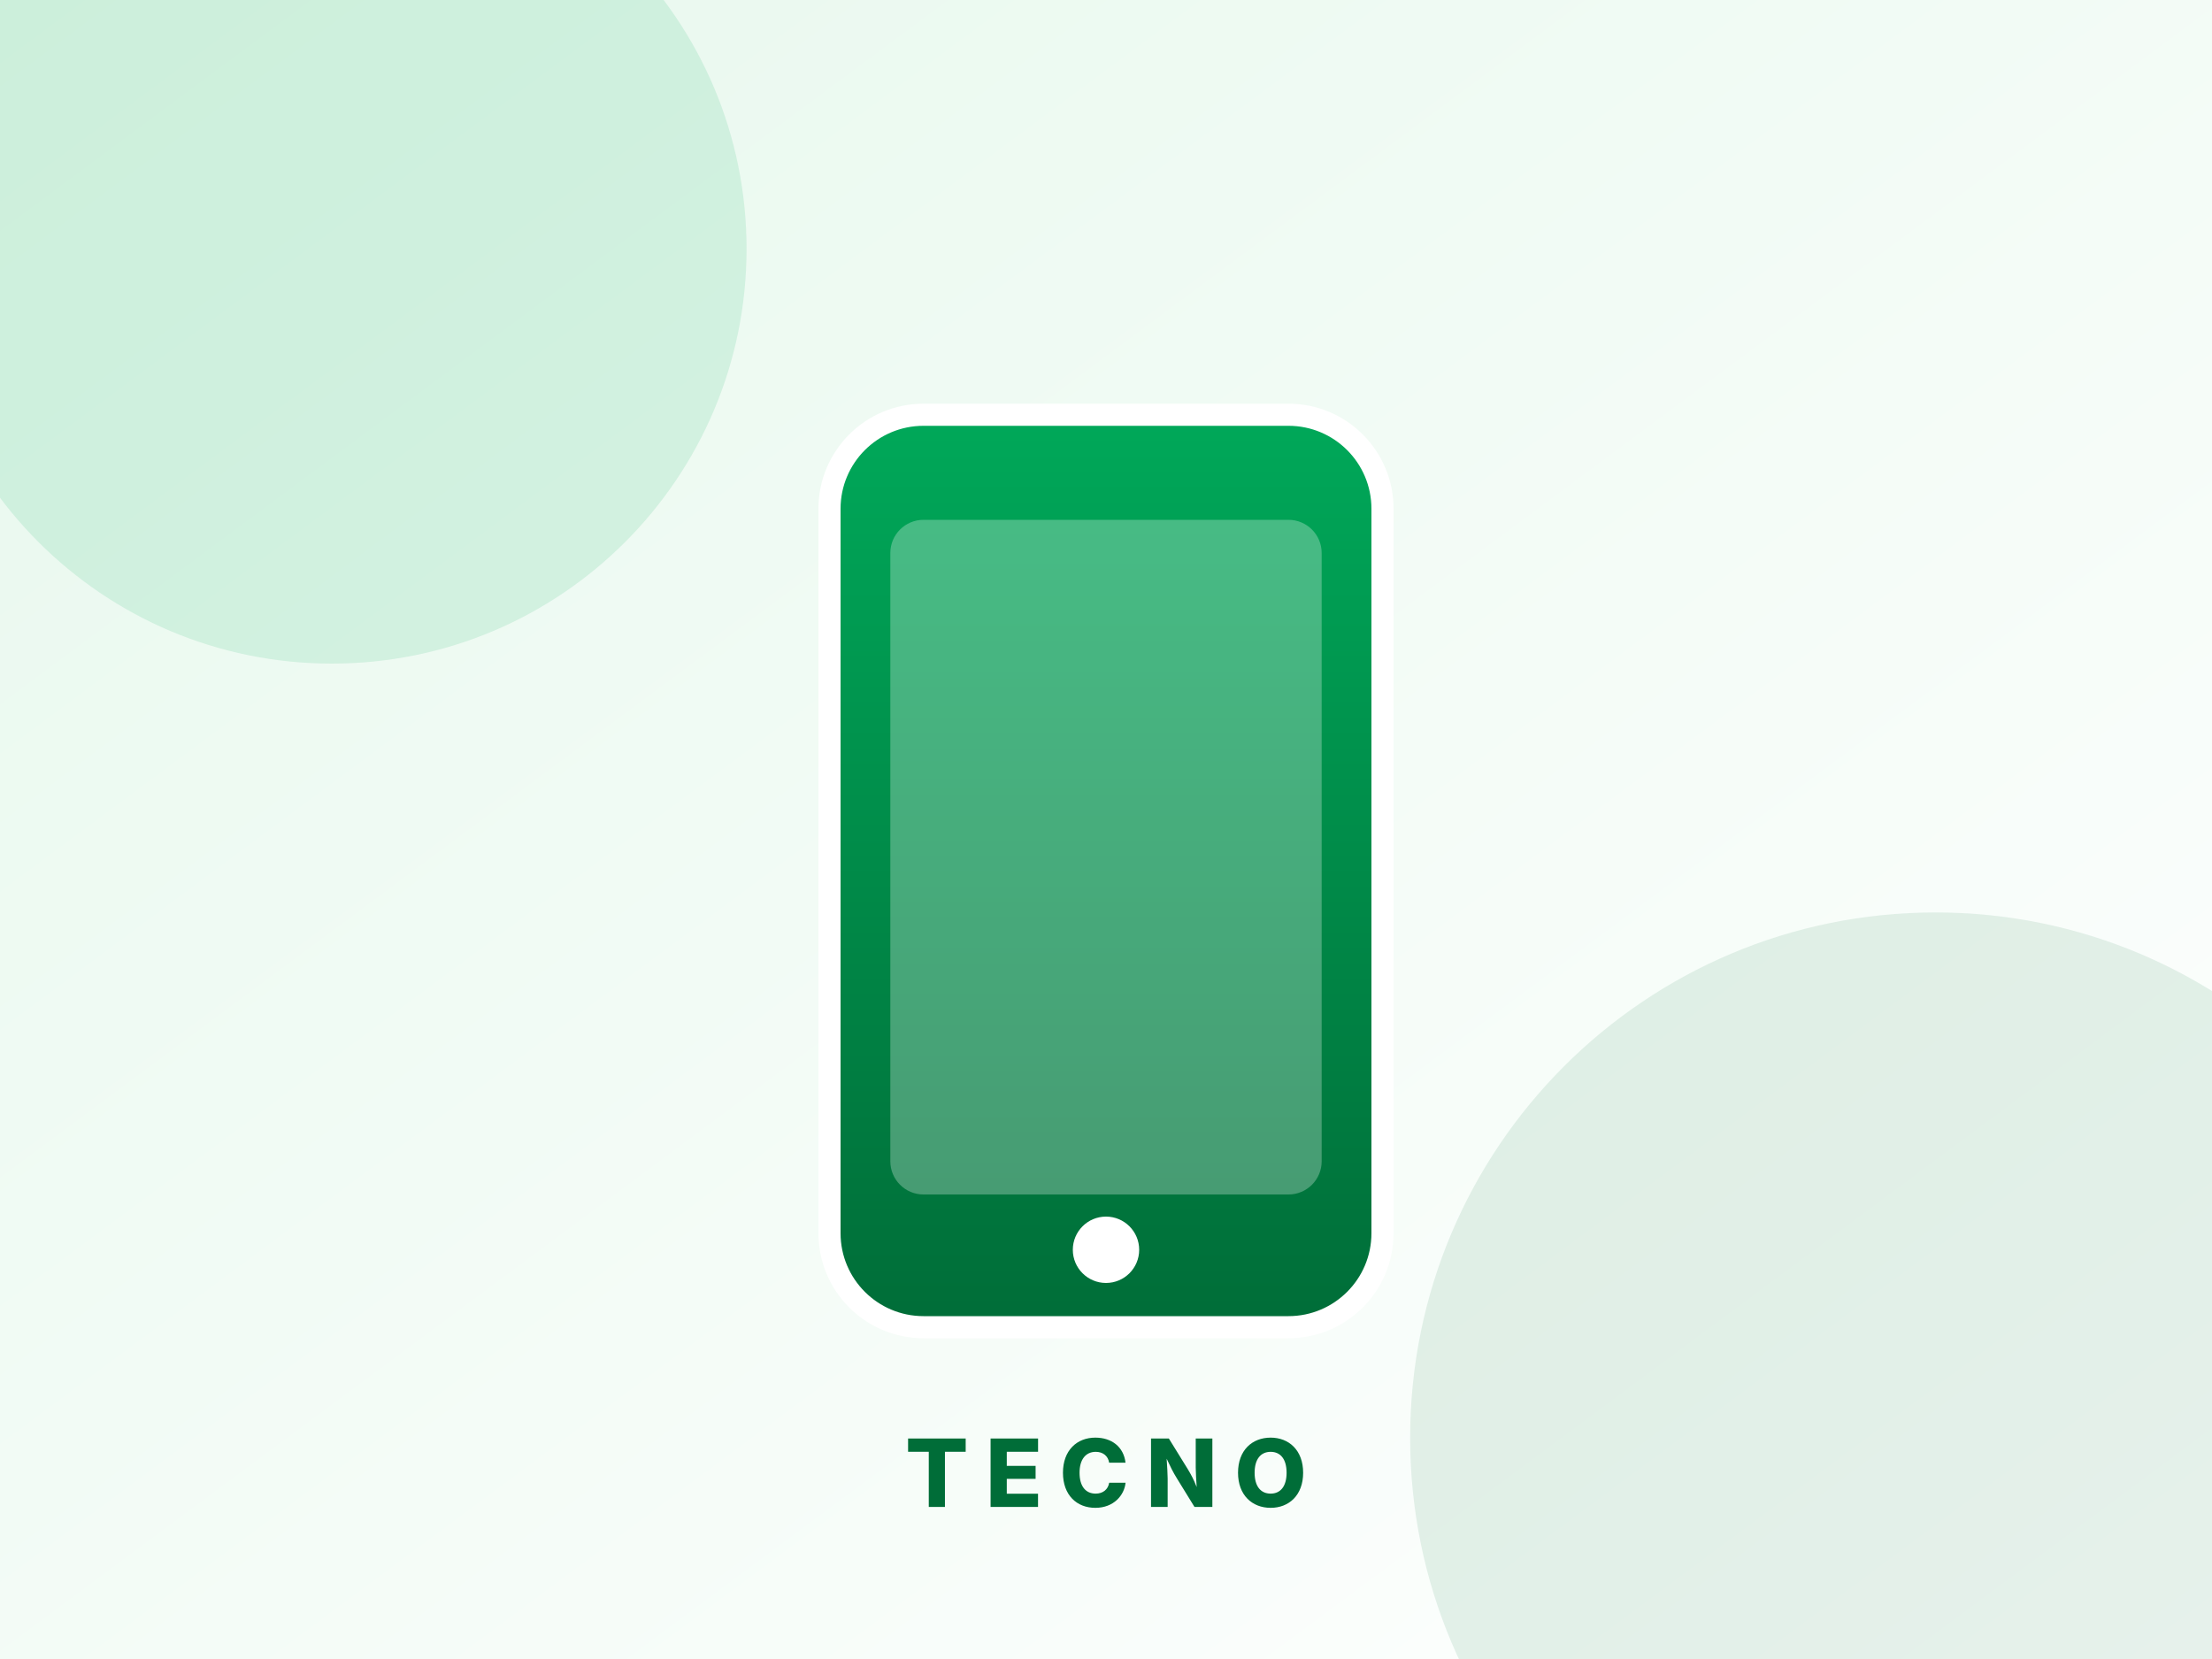
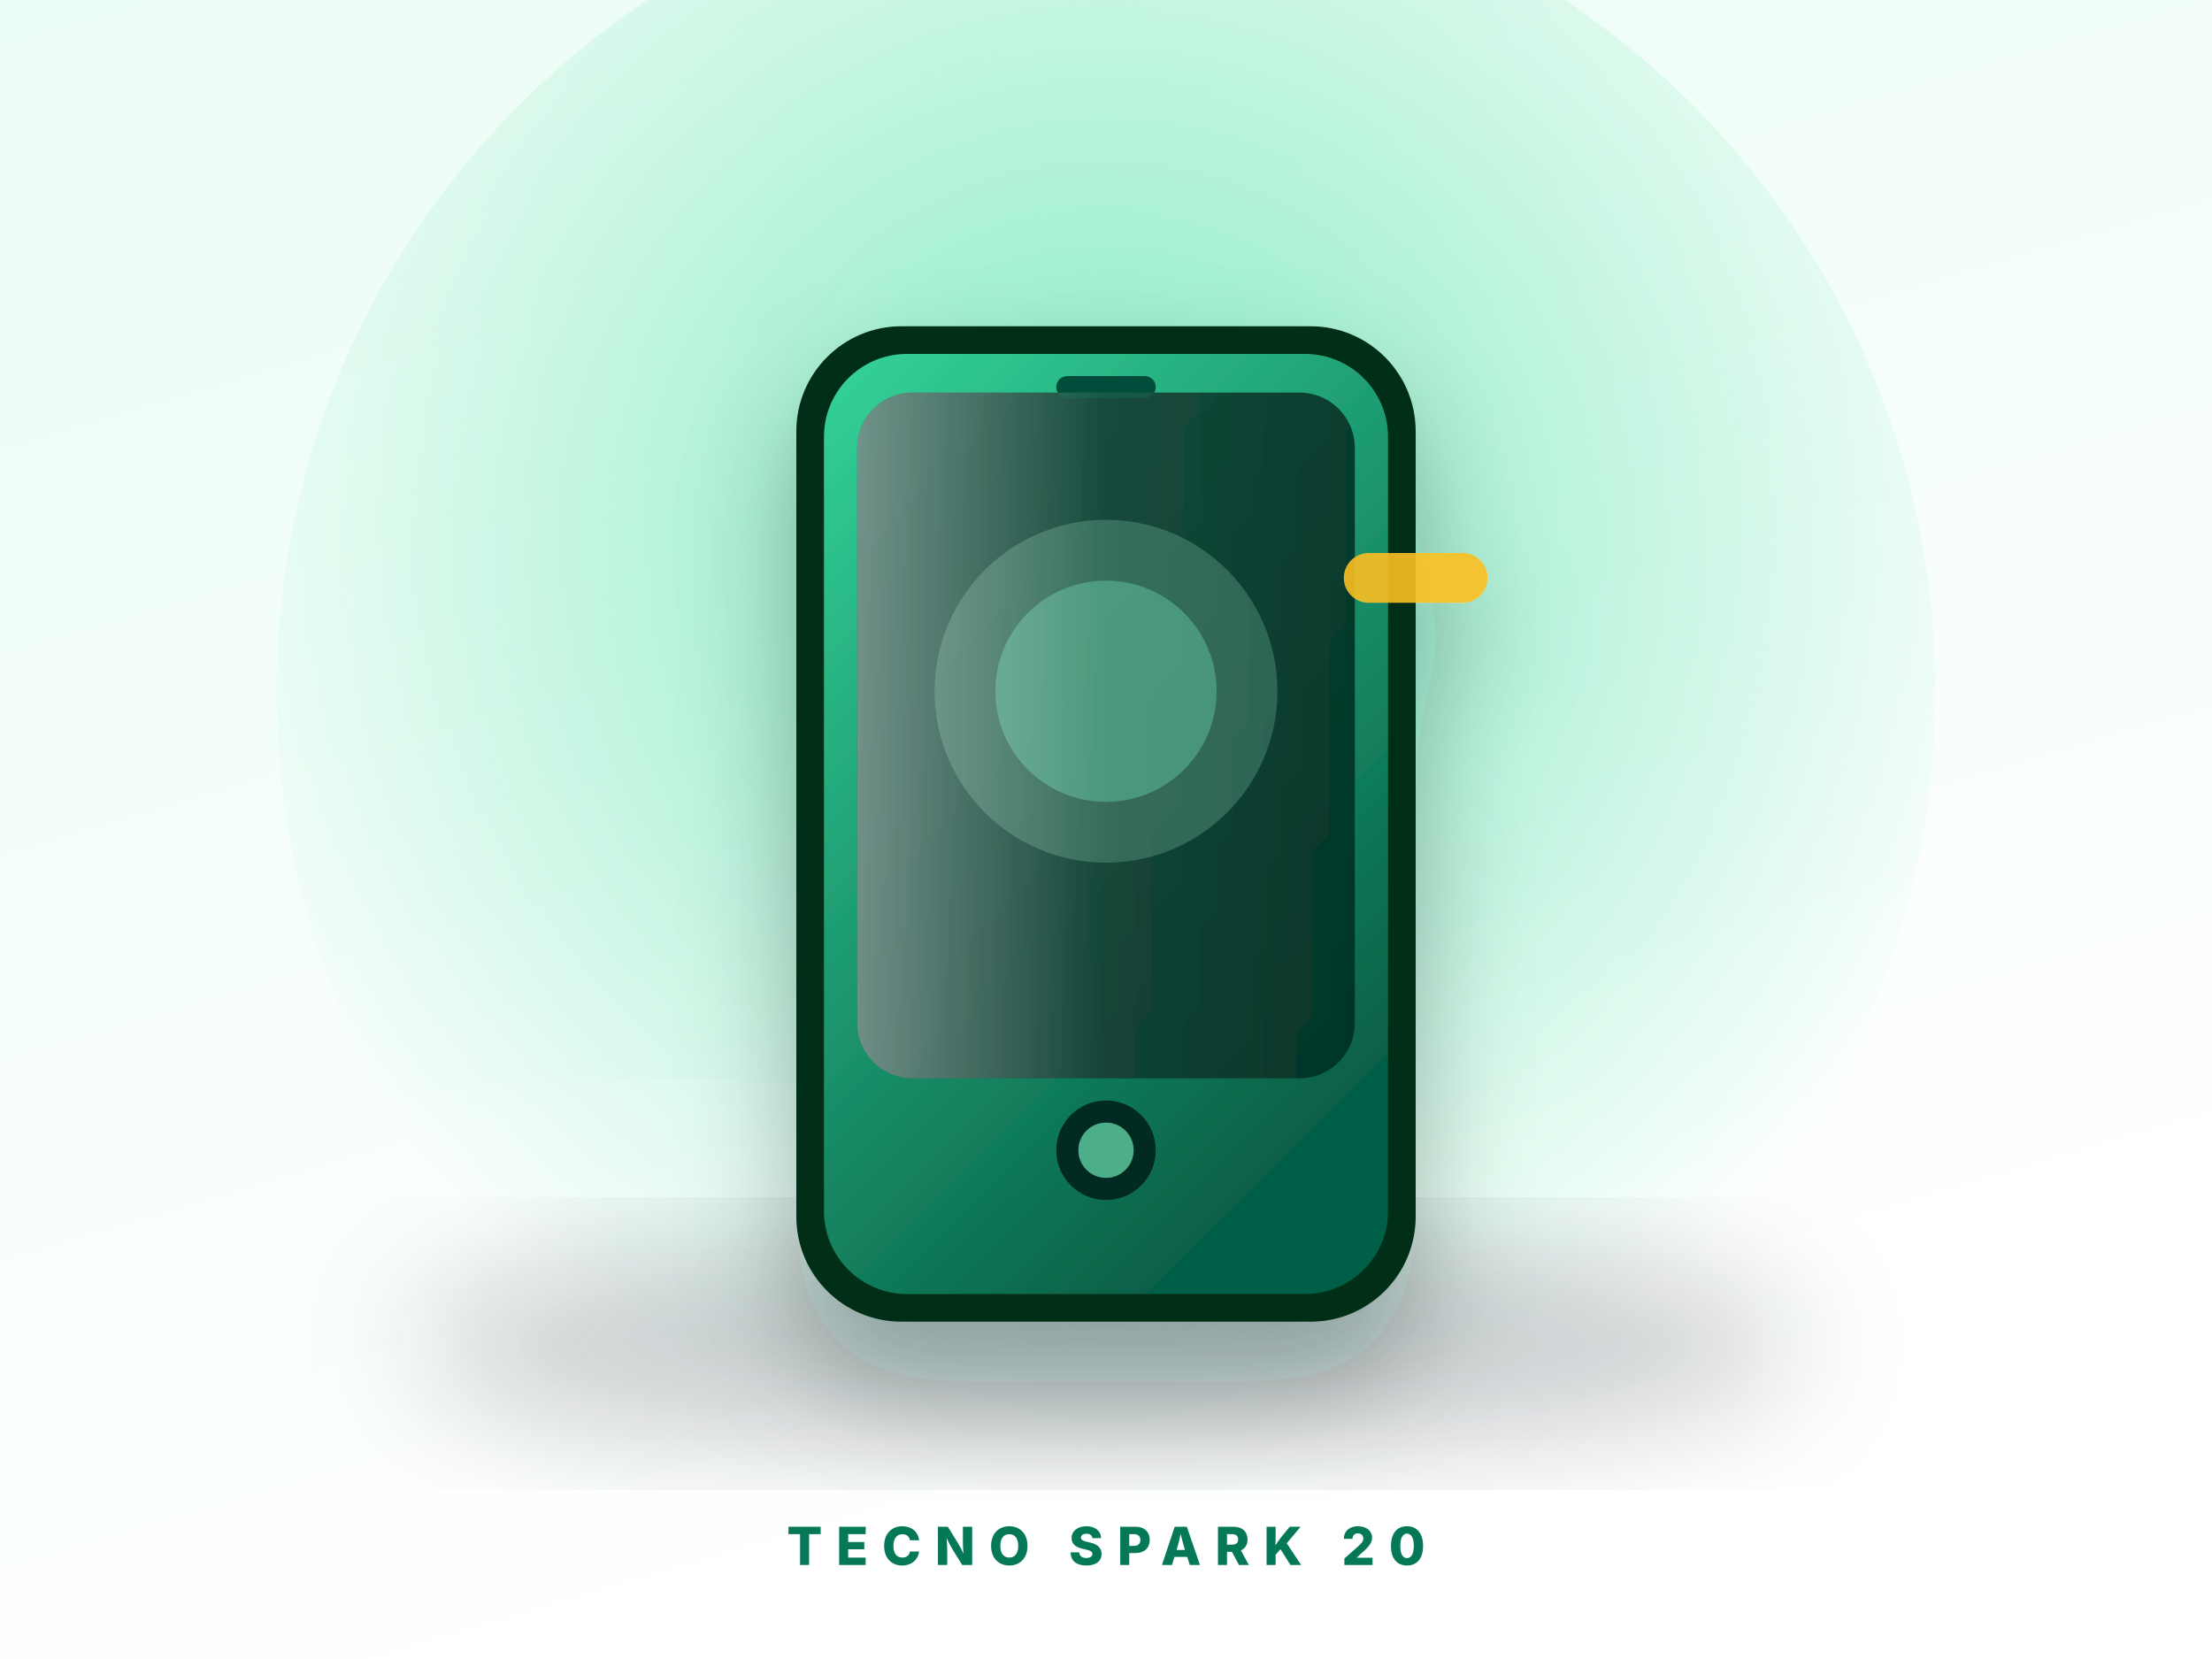
- <svg xmlns="http://www.w3.org/2000/svg" width="800" height="600" viewBox="0 0 800 600" role="img" aria-label="Original illustration for TECNO">
+ <svg xmlns="http://www.w3.org/2000/svg" viewBox="0 0 800 600" width="800" height="600" role="img" aria-label="Original NaijaDeals studio illustration of a green Tecno Spark smartphone">
  <defs>
-     <linearGradient id="bg" x1="0" y1="0" x2="1" y2="1">
-       <stop offset="0%" stop-color="#e7f8ed" />
-       <stop offset="100%" stop-color="#ffffff" />
+     <linearGradient id="stage" x1="0" y1="0" x2="0.4" y2="1">
+       <stop offset="0" stop-color="#ecfdf5" />
+       <stop offset="1" stop-color="#ffffff" />
    </linearGradient>
-     <linearGradient id="body" x1="0" y1="0" x2="0" y2="1">
-       <stop offset="0%" stop-color="#00a859" />
-       <stop offset="100%" stop-color="#006d38" />
+     <radialGradient id="glow" cx="0.5" cy="0.42" r="0.55">
+       <stop offset="0" stop-color="#6ee7b7" stop-opacity="0.85" />
+       <stop offset="1" stop-color="#6ee7b7" stop-opacity="0" />
+     </radialGradient>
+     <linearGradient id="product" x1="0" y1="0" x2="0.6" y2="1">
+       <stop offset="0" stop-color="#34d399" />
+       <stop offset="1" stop-color="#065f46" />
    </linearGradient>
+     <linearGradient id="shine" x1="0" y1="0" x2="1" y2="0">
+       <stop offset="0" stop-color="#ffffff" stop-opacity="0.42" />
+       <stop offset="0.5" stop-color="#ffffff" stop-opacity="0.06" />
+       <stop offset="1" stop-color="#ffffff" stop-opacity="0" />
+     </linearGradient>
+     <filter id="drop" x="-30%" y="-30%" width="160%" height="180%">
+       <feDropShadow dx="0" dy="22" stdDeviation="20" flood-color="#0b1220" flood-opacity="0.28" />
+     </filter>
+     <filter id="blur">
+       <feGaussianBlur stdDeviation="22" />
+     </filter>
  </defs>
-   <rect width="800" height="600" fill="url(#bg)" />
-   <circle cx="120" cy="90" r="150" fill="#00a859" opacity="0.12" />
-   <circle cx="700" cy="520" r="190" fill="#006d38" opacity="0.10" />
-   <rect x="300" y="150" width="200" height="330" rx="34" fill="url(#body)" stroke="#ffffff" stroke-width="8" />
-   <rect x="322" y="188" width="156" height="244" rx="12" fill="#ffffff" opacity="0.28" />
-   <circle cx="400" cy="452" r="12" fill="#ffffff" />
-   <text x="400" y="545" text-anchor="middle" font-family="Inter, Arial, sans-serif" font-size="34" font-weight="800" letter-spacing="6" fill="#006d38">TECNO</text>
+   <rect width="800" height="600" fill="url(#stage)" />
+   <circle cx="400" cy="250" r="300" fill="url(#glow)" />
+   <path d="M0 430 q200 -70 400 -18 t400 -12 v200 H0z" fill="#ffffff" opacity="0.10" />
+   <ellipse cx="400" cy="486" rx="250" ry="44" fill="#0b1220" opacity="0.20" filter="url(#blur)" />
+   <g filter="url(#drop)">
+     <rect x="288" y="118" width="224" height="360" rx="38" fill="#052e16" />
+     <rect x="298" y="128" width="204" height="340" rx="30" fill="url(#product)" />
+     <rect x="310" y="142" width="180" height="248" rx="20" fill="#022c22" opacity="0.85" />
+     <circle cx="400" cy="250" r="62" fill="#a7f3d0" opacity="0.22" />
+     <circle cx="400" cy="250" r="40" fill="#6ee7b7" opacity="0.35" />
+     <rect x="382" y="136" width="36" height="8" rx="4" fill="#064e3b" />
+     <circle cx="400" cy="416" r="18" fill="#022c22" />
+     <circle cx="400" cy="416" r="10" fill="#6ee7b7" opacity="0.7" />
+     <rect x="310" y="142" width="180" height="248" rx="20" fill="url(#shine)" />
+     <rect x="486" y="200" width="52" height="18" rx="9" fill="#fbbf24" opacity="0.9" />
+   </g>
+   <text x="400" y="566" text-anchor="middle" font-family="Inter, Arial, sans-serif" font-size="19" font-weight="800" letter-spacing="5" fill="#047857">TECNO SPARK 20</text>
</svg>
